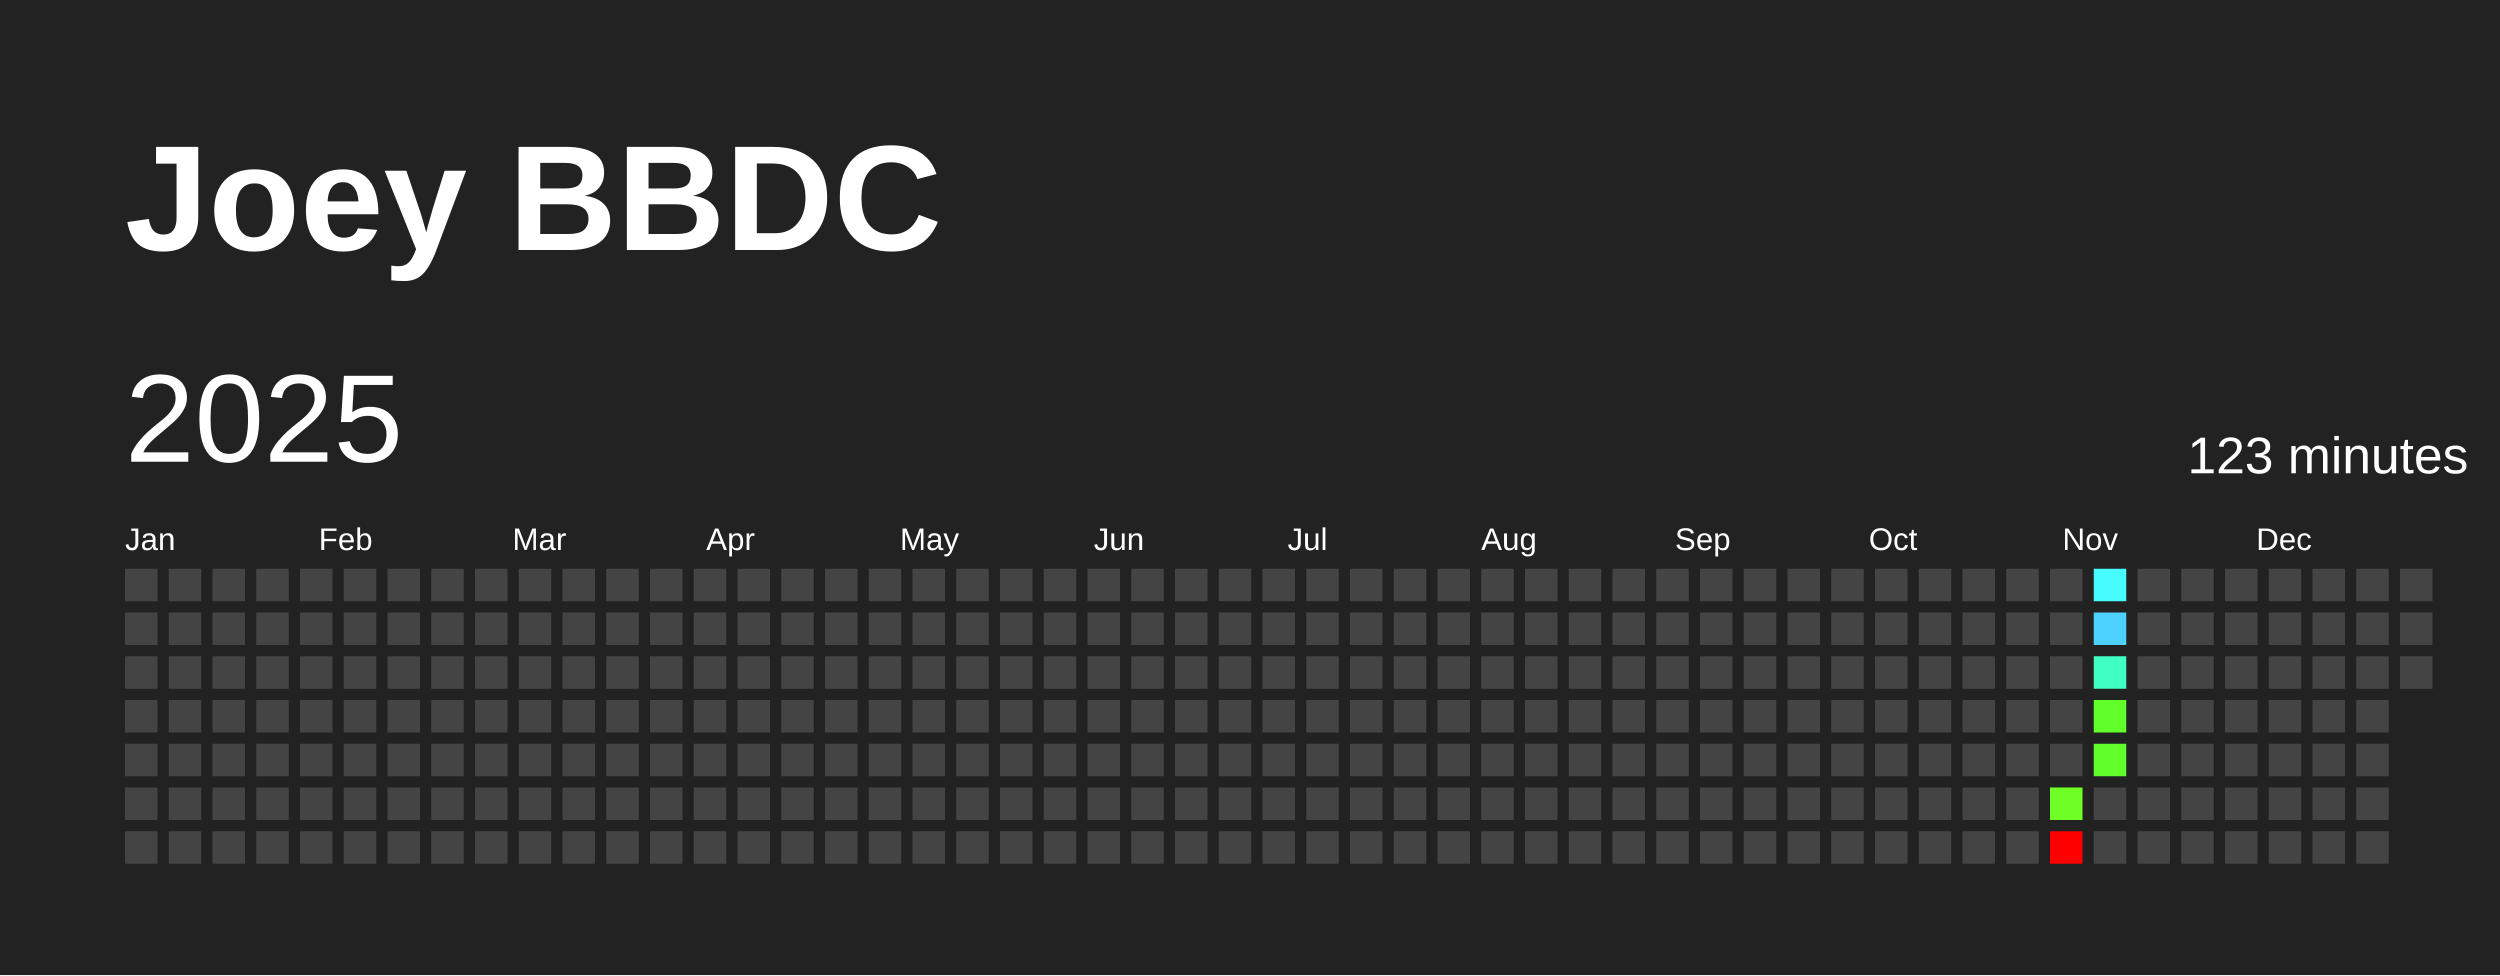
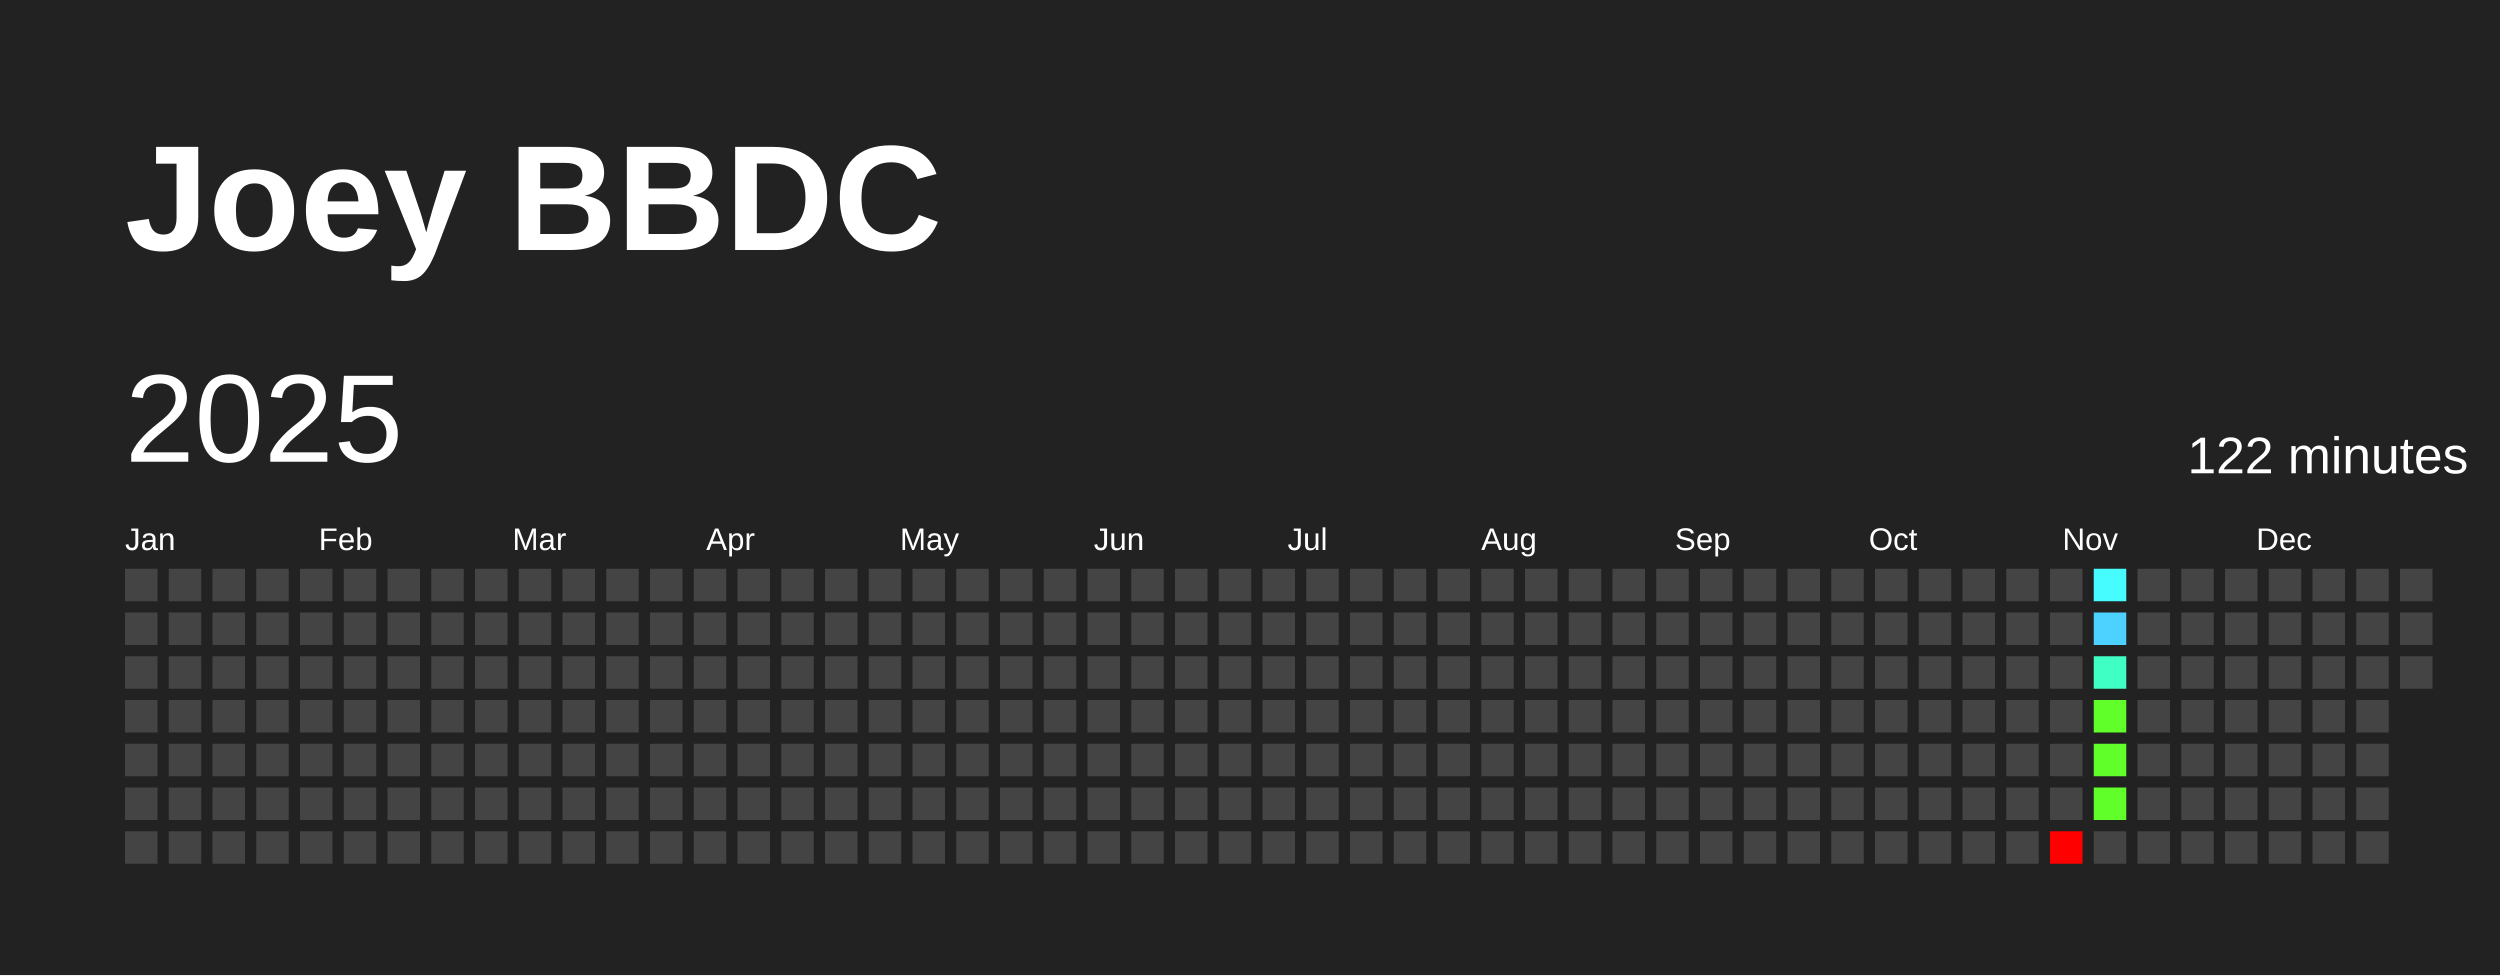
<svg xmlns="http://www.w3.org/2000/svg" baseProfile="full" height="78mm" version="1.1" viewBox="0,0,200,78" width="200mm">
  <defs />
  <rect fill="#222222" height="78" width="200" x="0" y="0" />
  <text fill="#FFFFFF" style="font-size:12px; font-family:Arial; font-weight:bold;" x="10" y="20">Joey BBDC</text>
  <text dominant-baseline="hanging" fill="#FFFFFF" style="font-size:10.0px; font-family:Arial;" x="10" y="30">2025</text>
-   <text dominant-baseline="hanging" fill="#FFFFFF" style="font-size:4.125px; font-family:Arial;" x="175" y="35">123 minutes</text>
+   <text dominant-baseline="hanging" fill="#FFFFFF" style="font-size:4.125px; font-family:Arial;" x="175" y="35">122 minutes</text>
  <text fill="#FFFFFF" style="font-size:2.5px; font-family:Arial" x="10.0" y="44">Jan</text>
  <text fill="#FFFFFF" style="font-size:2.5px; font-family:Arial" x="25.5" y="44">Feb</text>
  <text fill="#FFFFFF" style="font-size:2.5px; font-family:Arial" x="41.0" y="44">Mar</text>
  <text fill="#FFFFFF" style="font-size:2.5px; font-family:Arial" x="56.5" y="44">Apr</text>
  <text fill="#FFFFFF" style="font-size:2.5px; font-family:Arial" x="72.0" y="44">May</text>
  <text fill="#FFFFFF" style="font-size:2.5px; font-family:Arial" x="87.5" y="44">Jun</text>
  <text fill="#FFFFFF" style="font-size:2.5px; font-family:Arial" x="103.0" y="44">Jul</text>
  <text fill="#FFFFFF" style="font-size:2.5px; font-family:Arial" x="118.5" y="44">Aug</text>
  <text fill="#FFFFFF" style="font-size:2.5px; font-family:Arial" x="134.0" y="44">Sep</text>
  <text fill="#FFFFFF" style="font-size:2.5px; font-family:Arial" x="149.5" y="44">Oct</text>
  <text fill="#FFFFFF" style="font-size:2.5px; font-family:Arial" x="165.0" y="44">Nov</text>
  <text fill="#FFFFFF" style="font-size:2.5px; font-family:Arial" x="180.5" y="44">Dec</text>
  <rect fill="#444444" height="2.6" width="2.6" x="10.0" y="45.5" />
  <rect fill="#444444" height="2.6" width="2.6" x="10.0" y="49.0" />
  <rect fill="#444444" height="2.6" width="2.6" x="10.0" y="52.5" />
  <rect fill="#444444" height="2.6" width="2.6" x="10.0" y="56.0" />
  <rect fill="#444444" height="2.6" width="2.6" x="10.0" y="59.5" />
  <rect fill="#444444" height="2.6" width="2.6" x="10.0" y="63.0" />
  <rect fill="#444444" height="2.6" width="2.6" x="10.0" y="66.5" />
  <rect fill="#444444" height="2.6" width="2.6" x="13.5" y="45.5" />
  <rect fill="#444444" height="2.6" width="2.6" x="13.5" y="49.0" />
  <rect fill="#444444" height="2.6" width="2.6" x="13.5" y="52.5" />
  <rect fill="#444444" height="2.6" width="2.6" x="13.5" y="56.0" />
  <rect fill="#444444" height="2.6" width="2.6" x="13.5" y="59.5" />
  <rect fill="#444444" height="2.6" width="2.6" x="13.5" y="63.0" />
  <rect fill="#444444" height="2.6" width="2.6" x="13.5" y="66.5" />
  <rect fill="#444444" height="2.6" width="2.6" x="17.0" y="45.5" />
  <rect fill="#444444" height="2.6" width="2.6" x="17.0" y="49.0" />
  <rect fill="#444444" height="2.6" width="2.6" x="17.0" y="52.5" />
  <rect fill="#444444" height="2.6" width="2.6" x="17.0" y="56.0" />
  <rect fill="#444444" height="2.6" width="2.6" x="17.0" y="59.5" />
  <rect fill="#444444" height="2.6" width="2.6" x="17.0" y="63.0" />
  <rect fill="#444444" height="2.6" width="2.6" x="17.0" y="66.5" />
  <rect fill="#444444" height="2.6" width="2.6" x="20.5" y="45.5" />
  <rect fill="#444444" height="2.6" width="2.6" x="20.5" y="49.0" />
  <rect fill="#444444" height="2.6" width="2.6" x="20.5" y="52.5" />
  <rect fill="#444444" height="2.6" width="2.6" x="20.5" y="56.0" />
  <rect fill="#444444" height="2.6" width="2.6" x="20.5" y="59.5" />
  <rect fill="#444444" height="2.6" width="2.6" x="20.5" y="63.0" />
  <rect fill="#444444" height="2.6" width="2.6" x="20.5" y="66.5" />
  <rect fill="#444444" height="2.6" width="2.6" x="24.0" y="45.5" />
  <rect fill="#444444" height="2.6" width="2.6" x="24.0" y="49.0" />
  <rect fill="#444444" height="2.6" width="2.6" x="24.0" y="52.5" />
  <rect fill="#444444" height="2.6" width="2.6" x="24.0" y="56.0" />
  <rect fill="#444444" height="2.6" width="2.6" x="24.0" y="59.5" />
  <rect fill="#444444" height="2.6" width="2.6" x="24.0" y="63.0" />
  <rect fill="#444444" height="2.6" width="2.6" x="24.0" y="66.5" />
  <rect fill="#444444" height="2.6" width="2.6" x="27.5" y="45.5" />
  <rect fill="#444444" height="2.6" width="2.6" x="27.5" y="49.0" />
  <rect fill="#444444" height="2.6" width="2.6" x="27.5" y="52.5" />
  <rect fill="#444444" height="2.6" width="2.6" x="27.5" y="56.0" />
  <rect fill="#444444" height="2.6" width="2.6" x="27.5" y="59.5" />
  <rect fill="#444444" height="2.6" width="2.6" x="27.5" y="63.0" />
  <rect fill="#444444" height="2.6" width="2.6" x="27.5" y="66.5" />
  <rect fill="#444444" height="2.6" width="2.6" x="31.0" y="45.5" />
  <rect fill="#444444" height="2.6" width="2.6" x="31.0" y="49.0" />
  <rect fill="#444444" height="2.6" width="2.6" x="31.0" y="52.5" />
  <rect fill="#444444" height="2.6" width="2.6" x="31.0" y="56.0" />
  <rect fill="#444444" height="2.6" width="2.6" x="31.0" y="59.5" />
  <rect fill="#444444" height="2.6" width="2.6" x="31.0" y="63.0" />
  <rect fill="#444444" height="2.6" width="2.6" x="31.0" y="66.5" />
  <rect fill="#444444" height="2.6" width="2.6" x="34.5" y="45.5" />
  <rect fill="#444444" height="2.6" width="2.6" x="34.5" y="49.0" />
  <rect fill="#444444" height="2.6" width="2.6" x="34.5" y="52.5" />
  <rect fill="#444444" height="2.6" width="2.6" x="34.5" y="56.0" />
  <rect fill="#444444" height="2.6" width="2.6" x="34.5" y="59.5" />
  <rect fill="#444444" height="2.6" width="2.6" x="34.5" y="63.0" />
  <rect fill="#444444" height="2.6" width="2.6" x="34.5" y="66.5" />
  <rect fill="#444444" height="2.6" width="2.6" x="38.0" y="45.5" />
  <rect fill="#444444" height="2.6" width="2.6" x="38.0" y="49.0" />
  <rect fill="#444444" height="2.6" width="2.6" x="38.0" y="52.5" />
  <rect fill="#444444" height="2.6" width="2.6" x="38.0" y="56.0" />
  <rect fill="#444444" height="2.6" width="2.6" x="38.0" y="59.5" />
  <rect fill="#444444" height="2.6" width="2.6" x="38.0" y="63.0" />
  <rect fill="#444444" height="2.6" width="2.6" x="38.0" y="66.5" />
  <rect fill="#444444" height="2.6" width="2.6" x="41.5" y="45.5" />
  <rect fill="#444444" height="2.6" width="2.6" x="41.5" y="49.0" />
  <rect fill="#444444" height="2.6" width="2.6" x="41.5" y="52.5" />
  <rect fill="#444444" height="2.6" width="2.6" x="41.5" y="56.0" />
  <rect fill="#444444" height="2.6" width="2.6" x="41.5" y="59.5" />
  <rect fill="#444444" height="2.6" width="2.6" x="41.5" y="63.0" />
  <rect fill="#444444" height="2.6" width="2.6" x="41.5" y="66.5" />
  <rect fill="#444444" height="2.6" width="2.6" x="45.0" y="45.5" />
  <rect fill="#444444" height="2.6" width="2.6" x="45.0" y="49.0" />
  <rect fill="#444444" height="2.6" width="2.6" x="45.0" y="52.5" />
  <rect fill="#444444" height="2.6" width="2.6" x="45.0" y="56.0" />
  <rect fill="#444444" height="2.6" width="2.6" x="45.0" y="59.5" />
  <rect fill="#444444" height="2.6" width="2.6" x="45.0" y="63.0" />
  <rect fill="#444444" height="2.6" width="2.6" x="45.0" y="66.5" />
  <rect fill="#444444" height="2.6" width="2.6" x="48.5" y="45.5" />
  <rect fill="#444444" height="2.6" width="2.6" x="48.5" y="49.0" />
  <rect fill="#444444" height="2.6" width="2.6" x="48.5" y="52.5" />
  <rect fill="#444444" height="2.6" width="2.6" x="48.5" y="56.0" />
  <rect fill="#444444" height="2.6" width="2.6" x="48.5" y="59.5" />
  <rect fill="#444444" height="2.6" width="2.6" x="48.5" y="63.0" />
  <rect fill="#444444" height="2.6" width="2.6" x="48.5" y="66.5" />
  <rect fill="#444444" height="2.6" width="2.6" x="52.0" y="45.5" />
  <rect fill="#444444" height="2.6" width="2.6" x="52.0" y="49.0" />
  <rect fill="#444444" height="2.6" width="2.6" x="52.0" y="52.5" />
  <rect fill="#444444" height="2.6" width="2.6" x="52.0" y="56.0" />
  <rect fill="#444444" height="2.6" width="2.6" x="52.0" y="59.5" />
  <rect fill="#444444" height="2.6" width="2.6" x="52.0" y="63.0" />
  <rect fill="#444444" height="2.6" width="2.6" x="52.0" y="66.5" />
  <rect fill="#444444" height="2.6" width="2.6" x="55.5" y="45.5" />
  <rect fill="#444444" height="2.6" width="2.6" x="55.5" y="49.0" />
  <rect fill="#444444" height="2.6" width="2.6" x="55.5" y="52.5" />
  <rect fill="#444444" height="2.6" width="2.6" x="55.5" y="56.0" />
  <rect fill="#444444" height="2.6" width="2.6" x="55.5" y="59.5" />
  <rect fill="#444444" height="2.6" width="2.6" x="55.5" y="63.0" />
  <rect fill="#444444" height="2.6" width="2.6" x="55.5" y="66.5" />
  <rect fill="#444444" height="2.6" width="2.6" x="59.0" y="45.5" />
  <rect fill="#444444" height="2.6" width="2.6" x="59.0" y="49.0" />
  <rect fill="#444444" height="2.6" width="2.6" x="59.0" y="52.5" />
  <rect fill="#444444" height="2.6" width="2.6" x="59.0" y="56.0" />
  <rect fill="#444444" height="2.6" width="2.6" x="59.0" y="59.5" />
  <rect fill="#444444" height="2.6" width="2.6" x="59.0" y="63.0" />
  <rect fill="#444444" height="2.6" width="2.6" x="59.0" y="66.5" />
  <rect fill="#444444" height="2.6" width="2.6" x="62.5" y="45.5" />
  <rect fill="#444444" height="2.6" width="2.6" x="62.5" y="49.0" />
  <rect fill="#444444" height="2.6" width="2.6" x="62.5" y="52.5" />
  <rect fill="#444444" height="2.6" width="2.6" x="62.5" y="56.0" />
  <rect fill="#444444" height="2.6" width="2.6" x="62.5" y="59.5" />
  <rect fill="#444444" height="2.6" width="2.6" x="62.5" y="63.0" />
  <rect fill="#444444" height="2.6" width="2.6" x="62.5" y="66.5" />
  <rect fill="#444444" height="2.6" width="2.6" x="66.0" y="45.5" />
  <rect fill="#444444" height="2.6" width="2.6" x="66.0" y="49.0" />
  <rect fill="#444444" height="2.6" width="2.6" x="66.0" y="52.5" />
  <rect fill="#444444" height="2.6" width="2.6" x="66.0" y="56.0" />
  <rect fill="#444444" height="2.6" width="2.6" x="66.0" y="59.5" />
  <rect fill="#444444" height="2.6" width="2.6" x="66.0" y="63.0" />
  <rect fill="#444444" height="2.6" width="2.6" x="66.0" y="66.5" />
  <rect fill="#444444" height="2.6" width="2.6" x="69.5" y="45.5" />
  <rect fill="#444444" height="2.6" width="2.6" x="69.5" y="49.0" />
  <rect fill="#444444" height="2.6" width="2.6" x="69.5" y="52.5" />
  <rect fill="#444444" height="2.6" width="2.6" x="69.5" y="56.0" />
  <rect fill="#444444" height="2.6" width="2.6" x="69.5" y="59.5" />
  <rect fill="#444444" height="2.6" width="2.6" x="69.5" y="63.0" />
  <rect fill="#444444" height="2.6" width="2.6" x="69.5" y="66.5" />
  <rect fill="#444444" height="2.6" width="2.6" x="73.0" y="45.5" />
  <rect fill="#444444" height="2.6" width="2.6" x="73.0" y="49.0" />
  <rect fill="#444444" height="2.6" width="2.6" x="73.0" y="52.5" />
  <rect fill="#444444" height="2.6" width="2.6" x="73.0" y="56.0" />
  <rect fill="#444444" height="2.6" width="2.6" x="73.0" y="59.5" />
  <rect fill="#444444" height="2.6" width="2.6" x="73.0" y="63.0" />
  <rect fill="#444444" height="2.6" width="2.6" x="73.0" y="66.5" />
  <rect fill="#444444" height="2.6" width="2.6" x="76.5" y="45.5" />
  <rect fill="#444444" height="2.6" width="2.6" x="76.5" y="49.0" />
  <rect fill="#444444" height="2.6" width="2.6" x="76.5" y="52.5" />
  <rect fill="#444444" height="2.6" width="2.6" x="76.5" y="56.0" />
  <rect fill="#444444" height="2.6" width="2.6" x="76.5" y="59.5" />
  <rect fill="#444444" height="2.6" width="2.6" x="76.5" y="63.0" />
  <rect fill="#444444" height="2.6" width="2.6" x="76.5" y="66.5" />
  <rect fill="#444444" height="2.6" width="2.6" x="80.0" y="45.5" />
  <rect fill="#444444" height="2.6" width="2.6" x="80.0" y="49.0" />
  <rect fill="#444444" height="2.6" width="2.6" x="80.0" y="52.5" />
  <rect fill="#444444" height="2.6" width="2.6" x="80.0" y="56.0" />
  <rect fill="#444444" height="2.6" width="2.6" x="80.0" y="59.5" />
  <rect fill="#444444" height="2.6" width="2.6" x="80.0" y="63.0" />
  <rect fill="#444444" height="2.6" width="2.6" x="80.0" y="66.5" />
  <rect fill="#444444" height="2.6" width="2.6" x="83.5" y="45.5" />
  <rect fill="#444444" height="2.6" width="2.6" x="83.5" y="49.0" />
  <rect fill="#444444" height="2.6" width="2.6" x="83.5" y="52.5" />
  <rect fill="#444444" height="2.6" width="2.6" x="83.5" y="56.0" />
  <rect fill="#444444" height="2.6" width="2.6" x="83.5" y="59.5" />
  <rect fill="#444444" height="2.6" width="2.6" x="83.5" y="63.0" />
  <rect fill="#444444" height="2.6" width="2.6" x="83.5" y="66.5" />
  <rect fill="#444444" height="2.6" width="2.6" x="87.0" y="45.5" />
  <rect fill="#444444" height="2.6" width="2.6" x="87.0" y="49.0" />
  <rect fill="#444444" height="2.6" width="2.6" x="87.0" y="52.5" />
  <rect fill="#444444" height="2.6" width="2.6" x="87.0" y="56.0" />
  <rect fill="#444444" height="2.6" width="2.6" x="87.0" y="59.5" />
  <rect fill="#444444" height="2.6" width="2.6" x="87.0" y="63.0" />
  <rect fill="#444444" height="2.6" width="2.6" x="87.0" y="66.5" />
  <rect fill="#444444" height="2.6" width="2.6" x="90.5" y="45.5" />
  <rect fill="#444444" height="2.6" width="2.6" x="90.5" y="49.0" />
  <rect fill="#444444" height="2.6" width="2.6" x="90.5" y="52.5" />
  <rect fill="#444444" height="2.6" width="2.6" x="90.5" y="56.0" />
  <rect fill="#444444" height="2.6" width="2.6" x="90.5" y="59.5" />
  <rect fill="#444444" height="2.6" width="2.6" x="90.5" y="63.0" />
  <rect fill="#444444" height="2.6" width="2.6" x="90.5" y="66.5" />
  <rect fill="#444444" height="2.6" width="2.6" x="94.0" y="45.5" />
  <rect fill="#444444" height="2.6" width="2.6" x="94.0" y="49.0" />
  <rect fill="#444444" height="2.6" width="2.6" x="94.0" y="52.5" />
  <rect fill="#444444" height="2.6" width="2.6" x="94.0" y="56.0" />
  <rect fill="#444444" height="2.6" width="2.6" x="94.0" y="59.5" />
  <rect fill="#444444" height="2.6" width="2.6" x="94.0" y="63.0" />
  <rect fill="#444444" height="2.6" width="2.6" x="94.0" y="66.5" />
  <rect fill="#444444" height="2.6" width="2.6" x="97.5" y="45.5" />
  <rect fill="#444444" height="2.6" width="2.6" x="97.5" y="49.0" />
  <rect fill="#444444" height="2.6" width="2.6" x="97.5" y="52.5" />
  <rect fill="#444444" height="2.6" width="2.6" x="97.5" y="56.0" />
  <rect fill="#444444" height="2.6" width="2.6" x="97.5" y="59.5" />
  <rect fill="#444444" height="2.6" width="2.6" x="97.5" y="63.0" />
  <rect fill="#444444" height="2.6" width="2.6" x="97.5" y="66.5" />
  <rect fill="#444444" height="2.6" width="2.6" x="101.0" y="45.5" />
  <rect fill="#444444" height="2.6" width="2.6" x="101.0" y="49.0" />
  <rect fill="#444444" height="2.6" width="2.6" x="101.0" y="52.5" />
  <rect fill="#444444" height="2.6" width="2.6" x="101.0" y="56.0" />
  <rect fill="#444444" height="2.6" width="2.6" x="101.0" y="59.5" />
  <rect fill="#444444" height="2.6" width="2.6" x="101.0" y="63.0" />
  <rect fill="#444444" height="2.6" width="2.6" x="101.0" y="66.5" />
  <rect fill="#444444" height="2.6" width="2.6" x="104.5" y="45.5" />
  <rect fill="#444444" height="2.6" width="2.6" x="104.5" y="49.0" />
  <rect fill="#444444" height="2.6" width="2.6" x="104.5" y="52.5" />
  <rect fill="#444444" height="2.6" width="2.6" x="104.5" y="56.0" />
  <rect fill="#444444" height="2.6" width="2.6" x="104.5" y="59.5" />
  <rect fill="#444444" height="2.6" width="2.6" x="104.5" y="63.0" />
  <rect fill="#444444" height="2.6" width="2.6" x="104.5" y="66.5" />
  <rect fill="#444444" height="2.6" width="2.6" x="108.0" y="45.5" />
  <rect fill="#444444" height="2.6" width="2.6" x="108.0" y="49.0" />
  <rect fill="#444444" height="2.6" width="2.6" x="108.0" y="52.5" />
  <rect fill="#444444" height="2.6" width="2.6" x="108.0" y="56.0" />
  <rect fill="#444444" height="2.6" width="2.6" x="108.0" y="59.5" />
  <rect fill="#444444" height="2.6" width="2.6" x="108.0" y="63.0" />
  <rect fill="#444444" height="2.6" width="2.6" x="108.0" y="66.5" />
  <rect fill="#444444" height="2.6" width="2.6" x="111.5" y="45.5" />
  <rect fill="#444444" height="2.6" width="2.6" x="111.5" y="49.0" />
  <rect fill="#444444" height="2.6" width="2.6" x="111.5" y="52.5" />
  <rect fill="#444444" height="2.6" width="2.6" x="111.5" y="56.0" />
  <rect fill="#444444" height="2.6" width="2.6" x="111.5" y="59.5" />
  <rect fill="#444444" height="2.6" width="2.6" x="111.5" y="63.0" />
  <rect fill="#444444" height="2.6" width="2.6" x="111.5" y="66.5" />
  <rect fill="#444444" height="2.6" width="2.6" x="115.0" y="45.5" />
  <rect fill="#444444" height="2.6" width="2.6" x="115.0" y="49.0" />
  <rect fill="#444444" height="2.6" width="2.6" x="115.0" y="52.5" />
  <rect fill="#444444" height="2.6" width="2.6" x="115.0" y="56.0" />
  <rect fill="#444444" height="2.6" width="2.6" x="115.0" y="59.5" />
  <rect fill="#444444" height="2.6" width="2.6" x="115.0" y="63.0" />
  <rect fill="#444444" height="2.6" width="2.6" x="115.0" y="66.5" />
  <rect fill="#444444" height="2.6" width="2.6" x="118.5" y="45.5" />
  <rect fill="#444444" height="2.6" width="2.6" x="118.5" y="49.0" />
  <rect fill="#444444" height="2.6" width="2.6" x="118.5" y="52.5" />
  <rect fill="#444444" height="2.6" width="2.6" x="118.5" y="56.0" />
  <rect fill="#444444" height="2.6" width="2.6" x="118.5" y="59.5" />
  <rect fill="#444444" height="2.6" width="2.6" x="118.5" y="63.0" />
  <rect fill="#444444" height="2.6" width="2.6" x="118.5" y="66.5" />
  <rect fill="#444444" height="2.6" width="2.6" x="122.0" y="45.5" />
  <rect fill="#444444" height="2.6" width="2.6" x="122.0" y="49.0" />
  <rect fill="#444444" height="2.6" width="2.6" x="122.0" y="52.5" />
  <rect fill="#444444" height="2.6" width="2.6" x="122.0" y="56.0" />
  <rect fill="#444444" height="2.6" width="2.6" x="122.0" y="59.5" />
  <rect fill="#444444" height="2.6" width="2.6" x="122.0" y="63.0" />
  <rect fill="#444444" height="2.6" width="2.6" x="122.0" y="66.5" />
  <rect fill="#444444" height="2.6" width="2.6" x="125.5" y="45.5" />
  <rect fill="#444444" height="2.6" width="2.6" x="125.5" y="49.0" />
  <rect fill="#444444" height="2.6" width="2.6" x="125.5" y="52.5" />
  <rect fill="#444444" height="2.6" width="2.6" x="125.5" y="56.0" />
  <rect fill="#444444" height="2.6" width="2.6" x="125.5" y="59.5" />
  <rect fill="#444444" height="2.6" width="2.6" x="125.5" y="63.0" />
  <rect fill="#444444" height="2.6" width="2.6" x="125.5" y="66.5" />
  <rect fill="#444444" height="2.6" width="2.6" x="129.0" y="45.5" />
  <rect fill="#444444" height="2.6" width="2.6" x="129.0" y="49.0" />
  <rect fill="#444444" height="2.6" width="2.6" x="129.0" y="52.5" />
  <rect fill="#444444" height="2.6" width="2.6" x="129.0" y="56.0" />
  <rect fill="#444444" height="2.6" width="2.6" x="129.0" y="59.5" />
  <rect fill="#444444" height="2.6" width="2.6" x="129.0" y="63.0" />
  <rect fill="#444444" height="2.6" width="2.6" x="129.0" y="66.5" />
  <rect fill="#444444" height="2.6" width="2.6" x="132.5" y="45.5" />
  <rect fill="#444444" height="2.6" width="2.6" x="132.5" y="49.0" />
  <rect fill="#444444" height="2.6" width="2.6" x="132.5" y="52.5" />
  <rect fill="#444444" height="2.6" width="2.6" x="132.5" y="56.0" />
  <rect fill="#444444" height="2.6" width="2.6" x="132.5" y="59.5" />
  <rect fill="#444444" height="2.6" width="2.6" x="132.5" y="63.0" />
  <rect fill="#444444" height="2.6" width="2.6" x="132.5" y="66.5" />
  <rect fill="#444444" height="2.6" width="2.6" x="136.0" y="45.5" />
  <rect fill="#444444" height="2.6" width="2.6" x="136.0" y="49.0" />
  <rect fill="#444444" height="2.6" width="2.6" x="136.0" y="52.5" />
  <rect fill="#444444" height="2.6" width="2.6" x="136.0" y="56.0" />
  <rect fill="#444444" height="2.6" width="2.6" x="136.0" y="59.5" />
  <rect fill="#444444" height="2.6" width="2.6" x="136.0" y="63.0" />
  <rect fill="#444444" height="2.6" width="2.6" x="136.0" y="66.5" />
  <rect fill="#444444" height="2.6" width="2.6" x="139.5" y="45.5" />
  <rect fill="#444444" height="2.6" width="2.6" x="139.5" y="49.0" />
  <rect fill="#444444" height="2.6" width="2.6" x="139.5" y="52.5" />
  <rect fill="#444444" height="2.6" width="2.6" x="139.5" y="56.0" />
  <rect fill="#444444" height="2.6" width="2.6" x="139.5" y="59.5" />
  <rect fill="#444444" height="2.6" width="2.6" x="139.5" y="63.0" />
  <rect fill="#444444" height="2.6" width="2.6" x="139.5" y="66.5" />
  <rect fill="#444444" height="2.6" width="2.6" x="143.0" y="45.5" />
  <rect fill="#444444" height="2.6" width="2.6" x="143.0" y="49.0" />
  <rect fill="#444444" height="2.6" width="2.6" x="143.0" y="52.5" />
  <rect fill="#444444" height="2.6" width="2.6" x="143.0" y="56.0" />
  <rect fill="#444444" height="2.6" width="2.6" x="143.0" y="59.5" />
  <rect fill="#444444" height="2.6" width="2.6" x="143.0" y="63.0" />
  <rect fill="#444444" height="2.6" width="2.6" x="143.0" y="66.5" />
  <rect fill="#444444" height="2.6" width="2.6" x="146.5" y="45.5" />
  <rect fill="#444444" height="2.6" width="2.6" x="146.5" y="49.0" />
  <rect fill="#444444" height="2.6" width="2.6" x="146.5" y="52.5" />
  <rect fill="#444444" height="2.6" width="2.6" x="146.5" y="56.0" />
  <rect fill="#444444" height="2.6" width="2.6" x="146.5" y="59.5" />
  <rect fill="#444444" height="2.6" width="2.6" x="146.5" y="63.0" />
  <rect fill="#444444" height="2.6" width="2.6" x="146.5" y="66.5" />
  <rect fill="#444444" height="2.6" width="2.6" x="150.0" y="45.5" />
  <rect fill="#444444" height="2.6" width="2.6" x="150.0" y="49.0" />
  <rect fill="#444444" height="2.6" width="2.6" x="150.0" y="52.5" />
  <rect fill="#444444" height="2.6" width="2.6" x="150.0" y="56.0" />
  <rect fill="#444444" height="2.6" width="2.6" x="150.0" y="59.5" />
  <rect fill="#444444" height="2.6" width="2.6" x="150.0" y="63.0" />
  <rect fill="#444444" height="2.6" width="2.6" x="150.0" y="66.5" />
  <rect fill="#444444" height="2.6" width="2.6" x="153.5" y="45.5" />
  <rect fill="#444444" height="2.6" width="2.6" x="153.5" y="49.0" />
  <rect fill="#444444" height="2.6" width="2.6" x="153.5" y="52.5" />
  <rect fill="#444444" height="2.6" width="2.6" x="153.5" y="56.0" />
  <rect fill="#444444" height="2.6" width="2.6" x="153.5" y="59.5" />
  <rect fill="#444444" height="2.6" width="2.6" x="153.5" y="63.0" />
  <rect fill="#444444" height="2.6" width="2.6" x="153.5" y="66.5" />
  <rect fill="#444444" height="2.6" width="2.6" x="157.0" y="45.5" />
  <rect fill="#444444" height="2.6" width="2.6" x="157.0" y="49.0" />
  <rect fill="#444444" height="2.6" width="2.6" x="157.0" y="52.5" />
  <rect fill="#444444" height="2.6" width="2.6" x="157.0" y="56.0" />
  <rect fill="#444444" height="2.6" width="2.6" x="157.0" y="59.5" />
  <rect fill="#444444" height="2.6" width="2.6" x="157.0" y="63.0" />
  <rect fill="#444444" height="2.6" width="2.6" x="157.0" y="66.5" />
  <rect fill="#444444" height="2.6" width="2.6" x="160.5" y="45.5" />
  <rect fill="#444444" height="2.6" width="2.6" x="160.5" y="49.0" />
  <rect fill="#444444" height="2.6" width="2.6" x="160.5" y="52.5" />
  <rect fill="#444444" height="2.6" width="2.6" x="160.5" y="56.0" />
  <rect fill="#444444" height="2.6" width="2.6" x="160.5" y="59.5" />
  <rect fill="#444444" height="2.6" width="2.6" x="160.5" y="63.0" />
  <rect fill="#444444" height="2.6" width="2.6" x="160.5" y="66.5" />
  <rect fill="#444444" height="2.6" width="2.6" x="164.0" y="45.5" />
  <rect fill="#444444" height="2.6" width="2.6" x="164.0" y="49.0" />
  <rect fill="#444444" height="2.6" width="2.6" x="164.0" y="52.5" />
  <rect fill="#444444" height="2.6" width="2.6" x="164.0" y="56.0" />
  <rect fill="#444444" height="2.6" width="2.6" x="164.0" y="59.5" />
-   <rect fill="#6fff27" height="2.6" width="2.6" x="164.0" y="63.0" />
+   <rect fill="#444444" height="2.6" width="2.6" x="164.0" y="63.0" />
  <rect fill="red" height="2.6" width="2.6" x="164.0" y="66.5" />
  <rect fill="#47fcff" height="2.6" width="2.6" x="167.5" y="45.5" />
  <rect fill="#4dd2ff" height="2.6" width="2.6" x="167.5" y="49.0" />
  <rect fill="#40ffc5" height="2.6" width="2.6" x="167.5" y="52.5" />
  <rect fill="#60ff29" height="2.6" width="2.6" x="167.5" y="56.0" />
  <rect fill="#60ff29" height="2.6" width="2.6" x="167.5" y="59.5" />
-   <rect fill="#444444" height="2.6" width="2.6" x="167.5" y="63.0" />
+   <rect fill="#60ff29" height="2.6" width="2.6" x="167.5" y="63.0" />
  <rect fill="#444444" height="2.6" width="2.6" x="167.5" y="66.5" />
  <rect fill="#444444" height="2.6" width="2.6" x="171.0" y="45.5" />
  <rect fill="#444444" height="2.6" width="2.6" x="171.0" y="49.0" />
  <rect fill="#444444" height="2.6" width="2.6" x="171.0" y="52.5" />
  <rect fill="#444444" height="2.6" width="2.6" x="171.0" y="56.0" />
  <rect fill="#444444" height="2.6" width="2.6" x="171.0" y="59.5" />
  <rect fill="#444444" height="2.6" width="2.6" x="171.0" y="63.0" />
  <rect fill="#444444" height="2.6" width="2.6" x="171.0" y="66.5" />
  <rect fill="#444444" height="2.6" width="2.6" x="174.5" y="45.5" />
  <rect fill="#444444" height="2.6" width="2.6" x="174.5" y="49.0" />
  <rect fill="#444444" height="2.6" width="2.6" x="174.5" y="52.5" />
  <rect fill="#444444" height="2.6" width="2.6" x="174.5" y="56.0" />
  <rect fill="#444444" height="2.6" width="2.6" x="174.5" y="59.5" />
  <rect fill="#444444" height="2.6" width="2.6" x="174.5" y="63.0" />
  <rect fill="#444444" height="2.6" width="2.6" x="174.5" y="66.5" />
  <rect fill="#444444" height="2.6" width="2.6" x="178.0" y="45.5" />
  <rect fill="#444444" height="2.6" width="2.6" x="178.0" y="49.0" />
  <rect fill="#444444" height="2.6" width="2.6" x="178.0" y="52.5" />
  <rect fill="#444444" height="2.6" width="2.6" x="178.0" y="56.0" />
  <rect fill="#444444" height="2.6" width="2.6" x="178.0" y="59.5" />
  <rect fill="#444444" height="2.6" width="2.6" x="178.0" y="63.0" />
  <rect fill="#444444" height="2.6" width="2.6" x="178.0" y="66.5" />
  <rect fill="#444444" height="2.6" width="2.6" x="181.5" y="45.5" />
  <rect fill="#444444" height="2.6" width="2.6" x="181.5" y="49.0" />
  <rect fill="#444444" height="2.6" width="2.6" x="181.5" y="52.5" />
  <rect fill="#444444" height="2.6" width="2.6" x="181.5" y="56.0" />
  <rect fill="#444444" height="2.6" width="2.6" x="181.5" y="59.5" />
  <rect fill="#444444" height="2.6" width="2.6" x="181.5" y="63.0" />
  <rect fill="#444444" height="2.6" width="2.6" x="181.5" y="66.5" />
  <rect fill="#444444" height="2.6" width="2.6" x="185.0" y="45.5" />
  <rect fill="#444444" height="2.6" width="2.6" x="185.0" y="49.0" />
  <rect fill="#444444" height="2.6" width="2.6" x="185.0" y="52.5" />
  <rect fill="#444444" height="2.6" width="2.6" x="185.0" y="56.0" />
  <rect fill="#444444" height="2.6" width="2.6" x="185.0" y="59.5" />
  <rect fill="#444444" height="2.6" width="2.6" x="185.0" y="63.0" />
  <rect fill="#444444" height="2.6" width="2.6" x="185.0" y="66.5" />
  <rect fill="#444444" height="2.6" width="2.6" x="188.5" y="45.5" />
  <rect fill="#444444" height="2.6" width="2.6" x="188.5" y="49.0" />
  <rect fill="#444444" height="2.6" width="2.6" x="188.5" y="52.5" />
  <rect fill="#444444" height="2.6" width="2.6" x="188.5" y="56.0" />
  <rect fill="#444444" height="2.6" width="2.6" x="188.5" y="59.5" />
  <rect fill="#444444" height="2.6" width="2.6" x="188.5" y="63.0" />
  <rect fill="#444444" height="2.6" width="2.6" x="188.5" y="66.5" />
  <rect fill="#444444" height="2.6" width="2.6" x="192.0" y="45.5" />
  <rect fill="#444444" height="2.6" width="2.6" x="192.0" y="49.0" />
  <rect fill="#444444" height="2.6" width="2.6" x="192.0" y="52.5" />
</svg>
